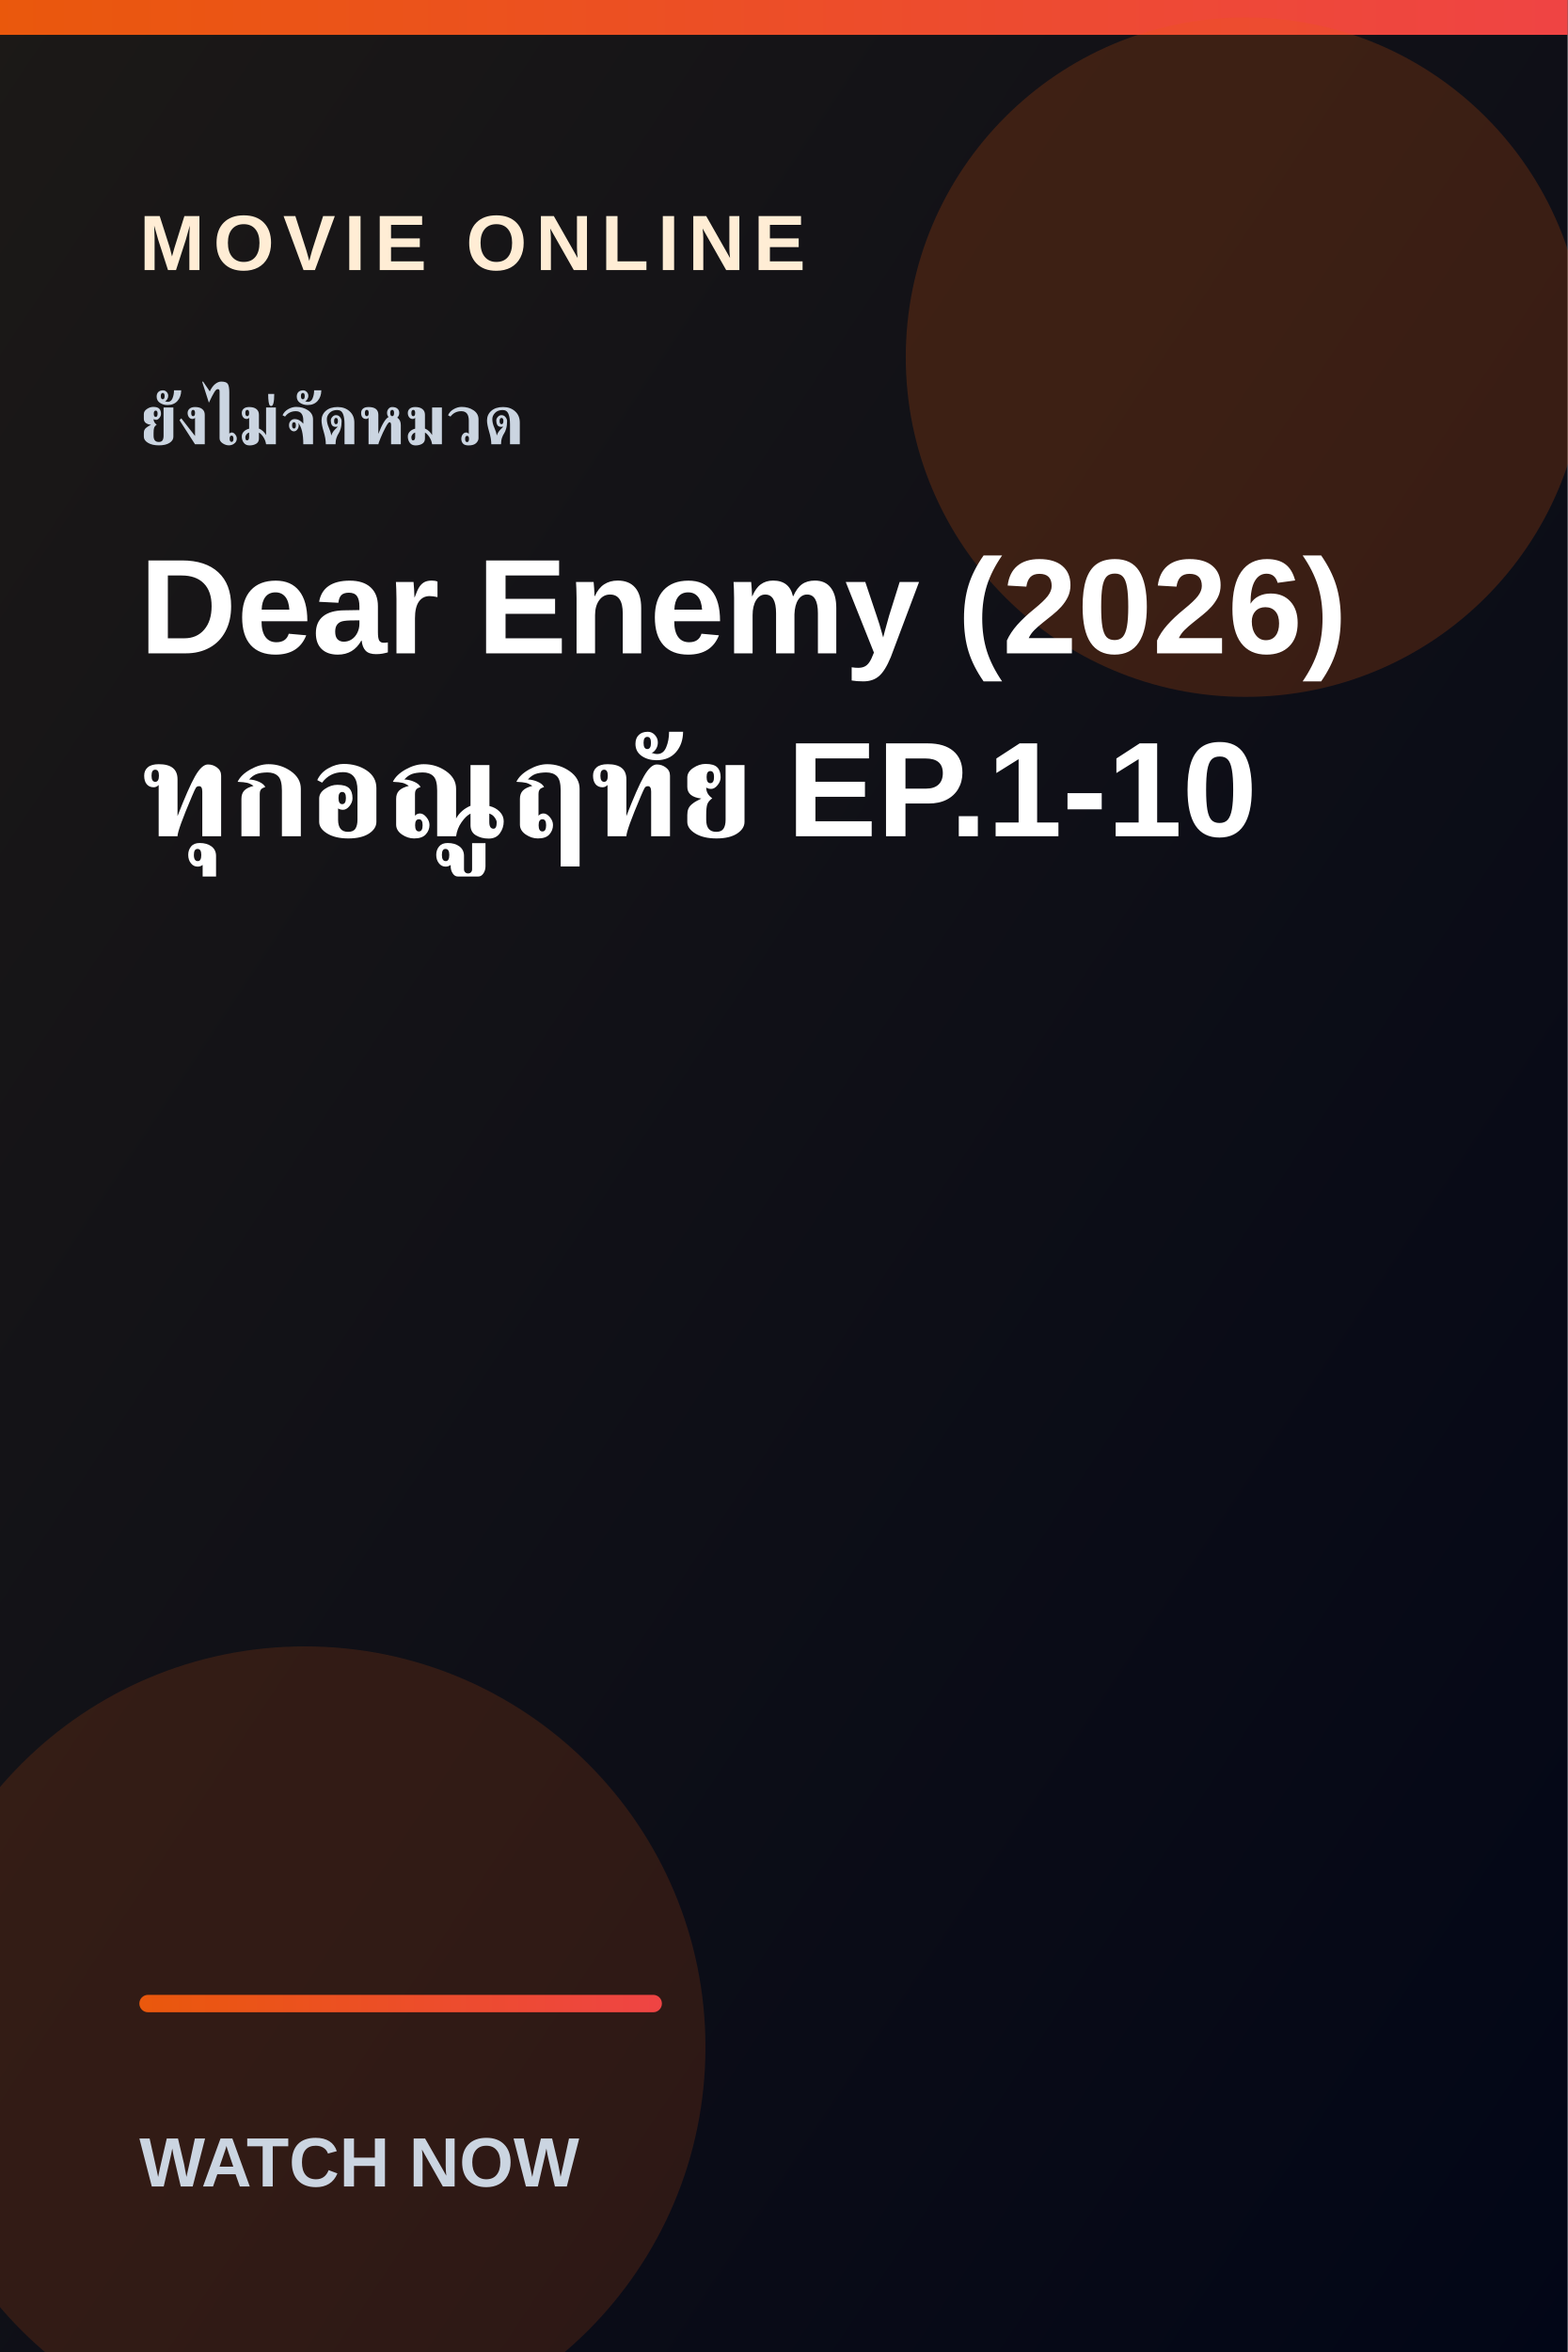
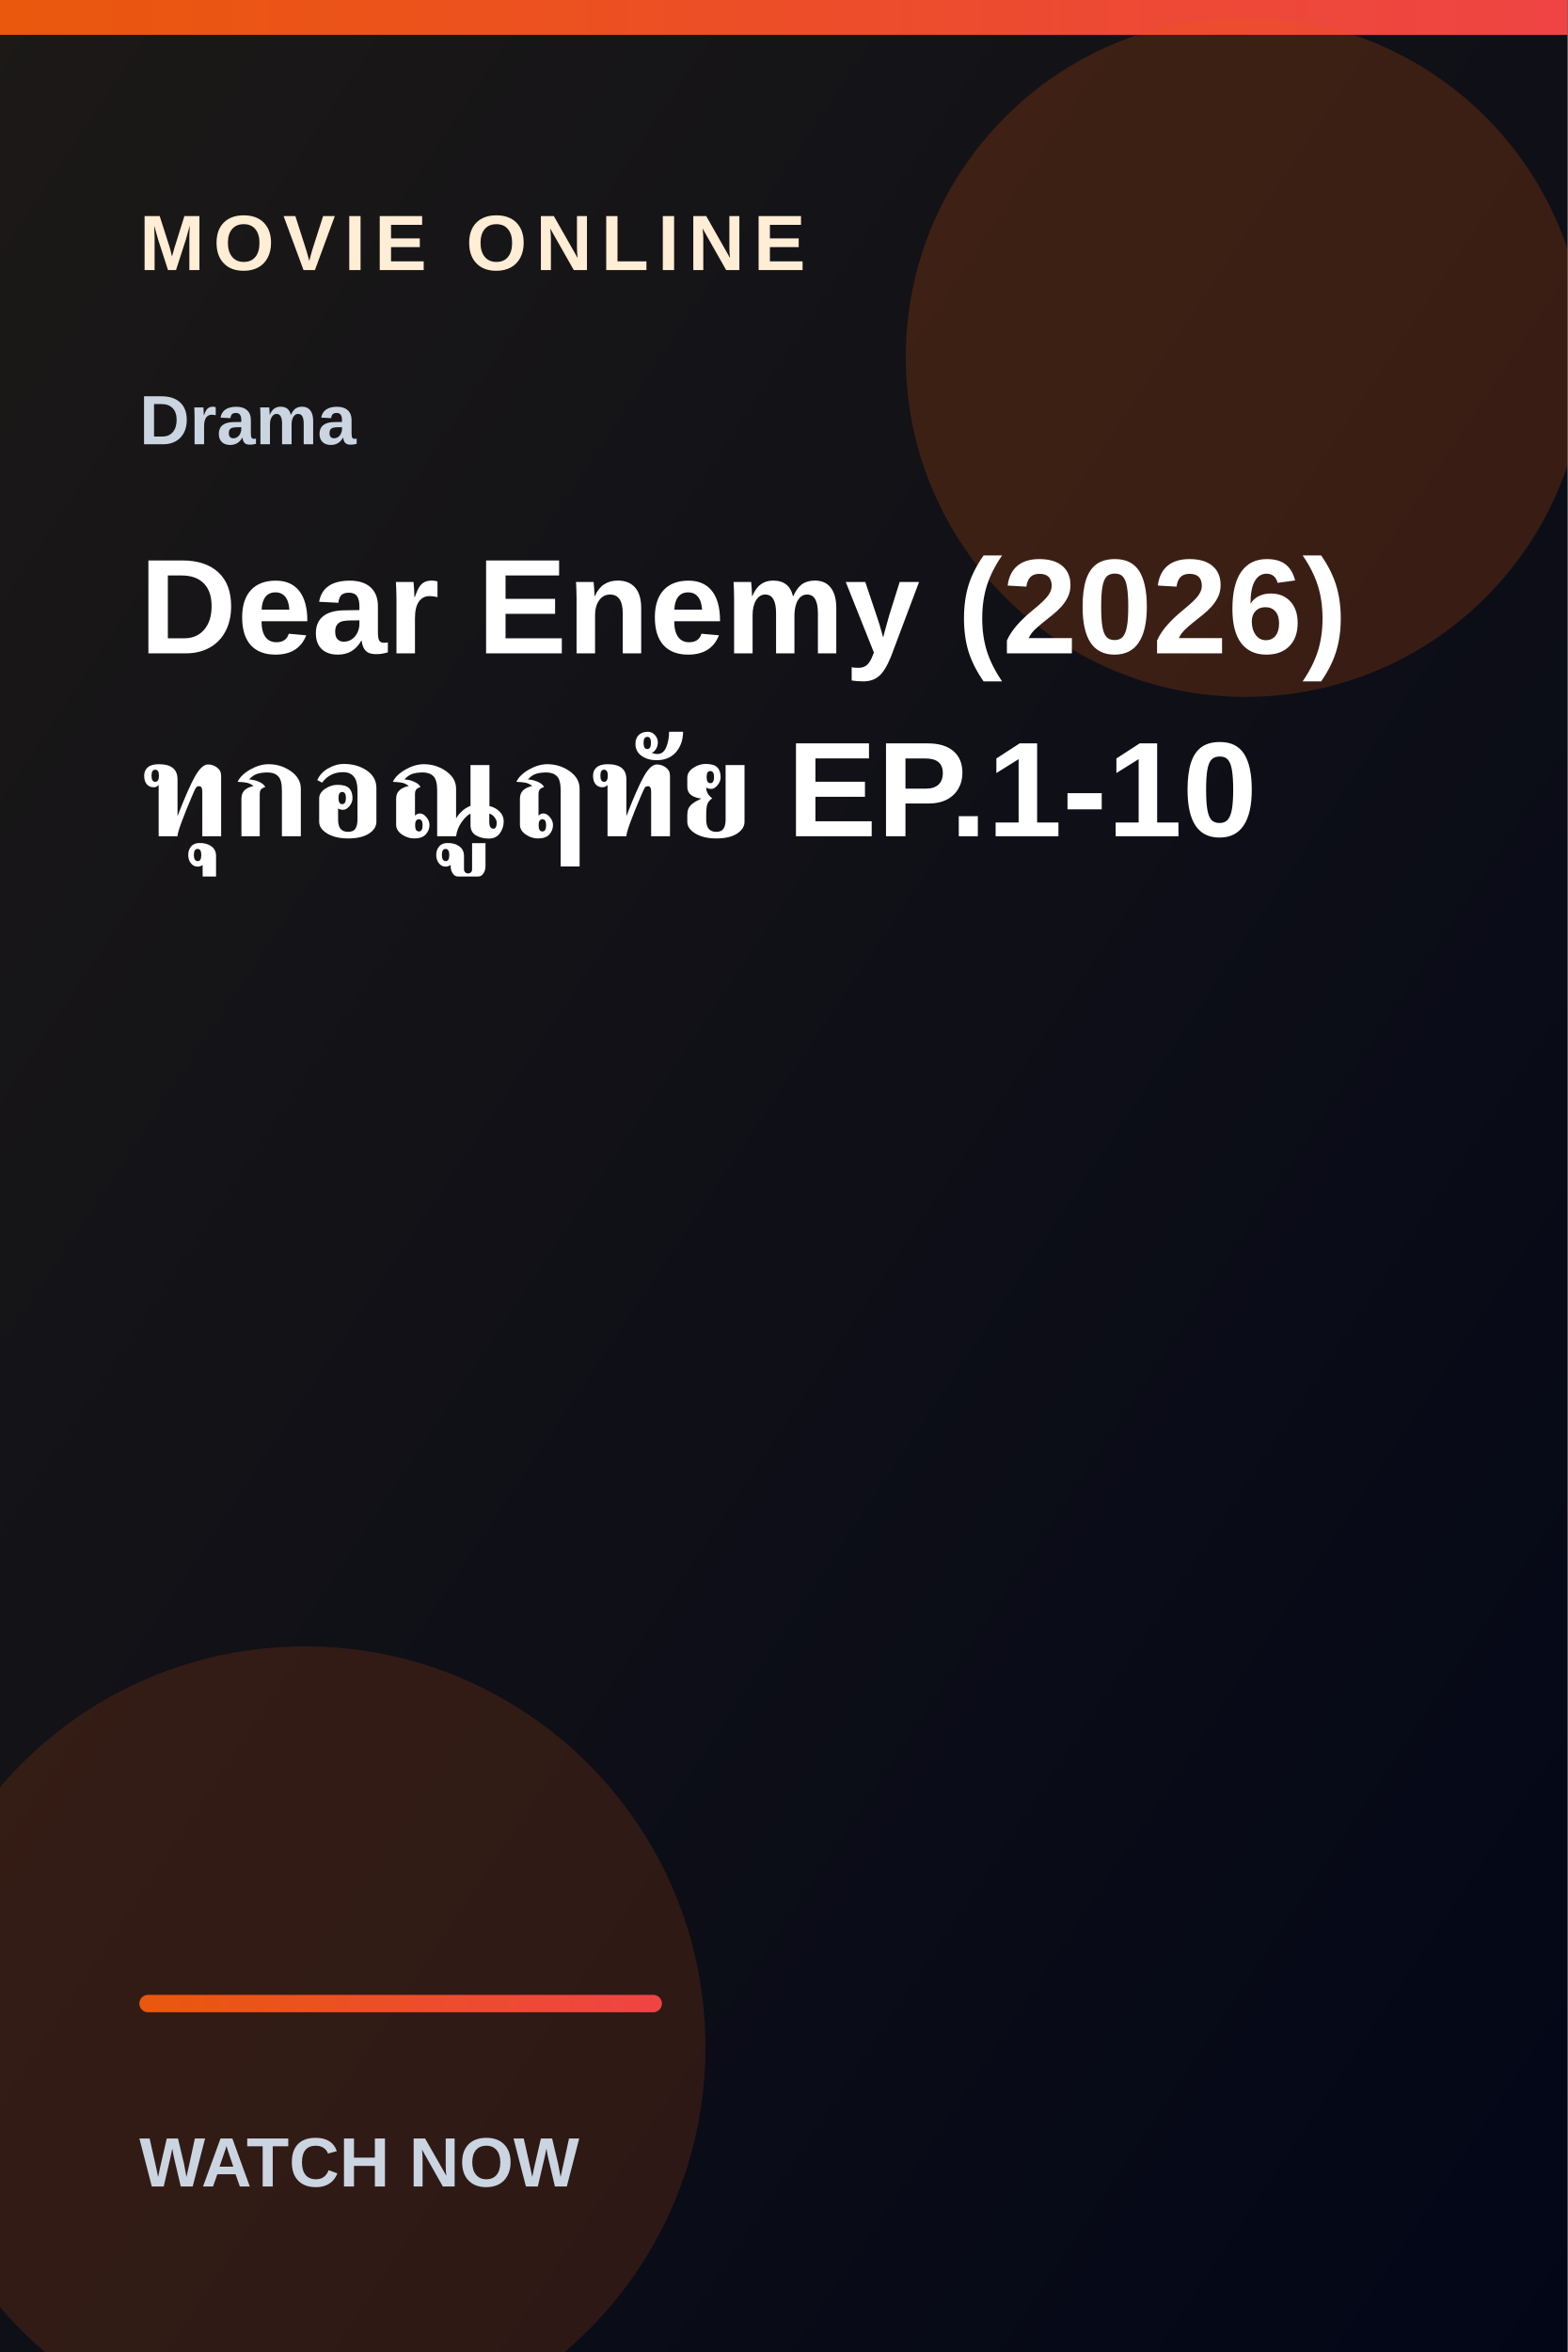
<svg xmlns="http://www.w3.org/2000/svg" width="360" height="540" viewBox="0 0 360 540" role="img" aria-label="Dear Enemy (2026) ทุกอณูฤทัย EP.1-10">
  <defs>
    <linearGradient id="bg" x1="0" y1="0" x2="1" y2="1">
      <stop offset="0" stop-color="#1c1917" />
      <stop offset="1" stop-color="#020617" />
    </linearGradient>
    <linearGradient id="accent" x1="0" y1="0" x2="1" y2="0">
      <stop offset="0" stop-color="#ea580c" />
      <stop offset="1" stop-color="#ef4444" />
    </linearGradient>
    <style>
      .brand { fill: #ffedd5; font: 700 18px Arial, sans-serif; letter-spacing: 2px; }
      .title { fill: #fff; font: 800 31px Arial, sans-serif; }
      .meta { fill: #cbd5e1; font: 600 16px Arial, sans-serif; }
    </style>
  </defs>
  <rect width="360" height="540" fill="url(#bg)" />
  <rect x="0" y="0" width="360" height="8" fill="url(#accent)" />
  <circle cx="286" cy="82" r="78" fill="#ea580c" opacity="0.2" />
  <circle cx="70" cy="470" r="92" fill="#ea580c" opacity="0.16" />
  <text x="32" y="62" class="brand">MOVIE ONLINE</text>
-   <text x="32" y="102" class="meta">ยังไม่จัดหมวด</text>
+   <text x="32" y="102" class="meta">Drama</text>
  <text x="32" y="150" class="title">Dear Enemy (2026)</text>
  <text x="32" y="192" class="title">ทุกอณูฤทัย EP.1-10</text>
  <rect x="32" y="458" width="120" height="4" rx="2" fill="url(#accent)" />
  <text x="32" y="502" class="meta">WATCH NOW</text>
</svg>
